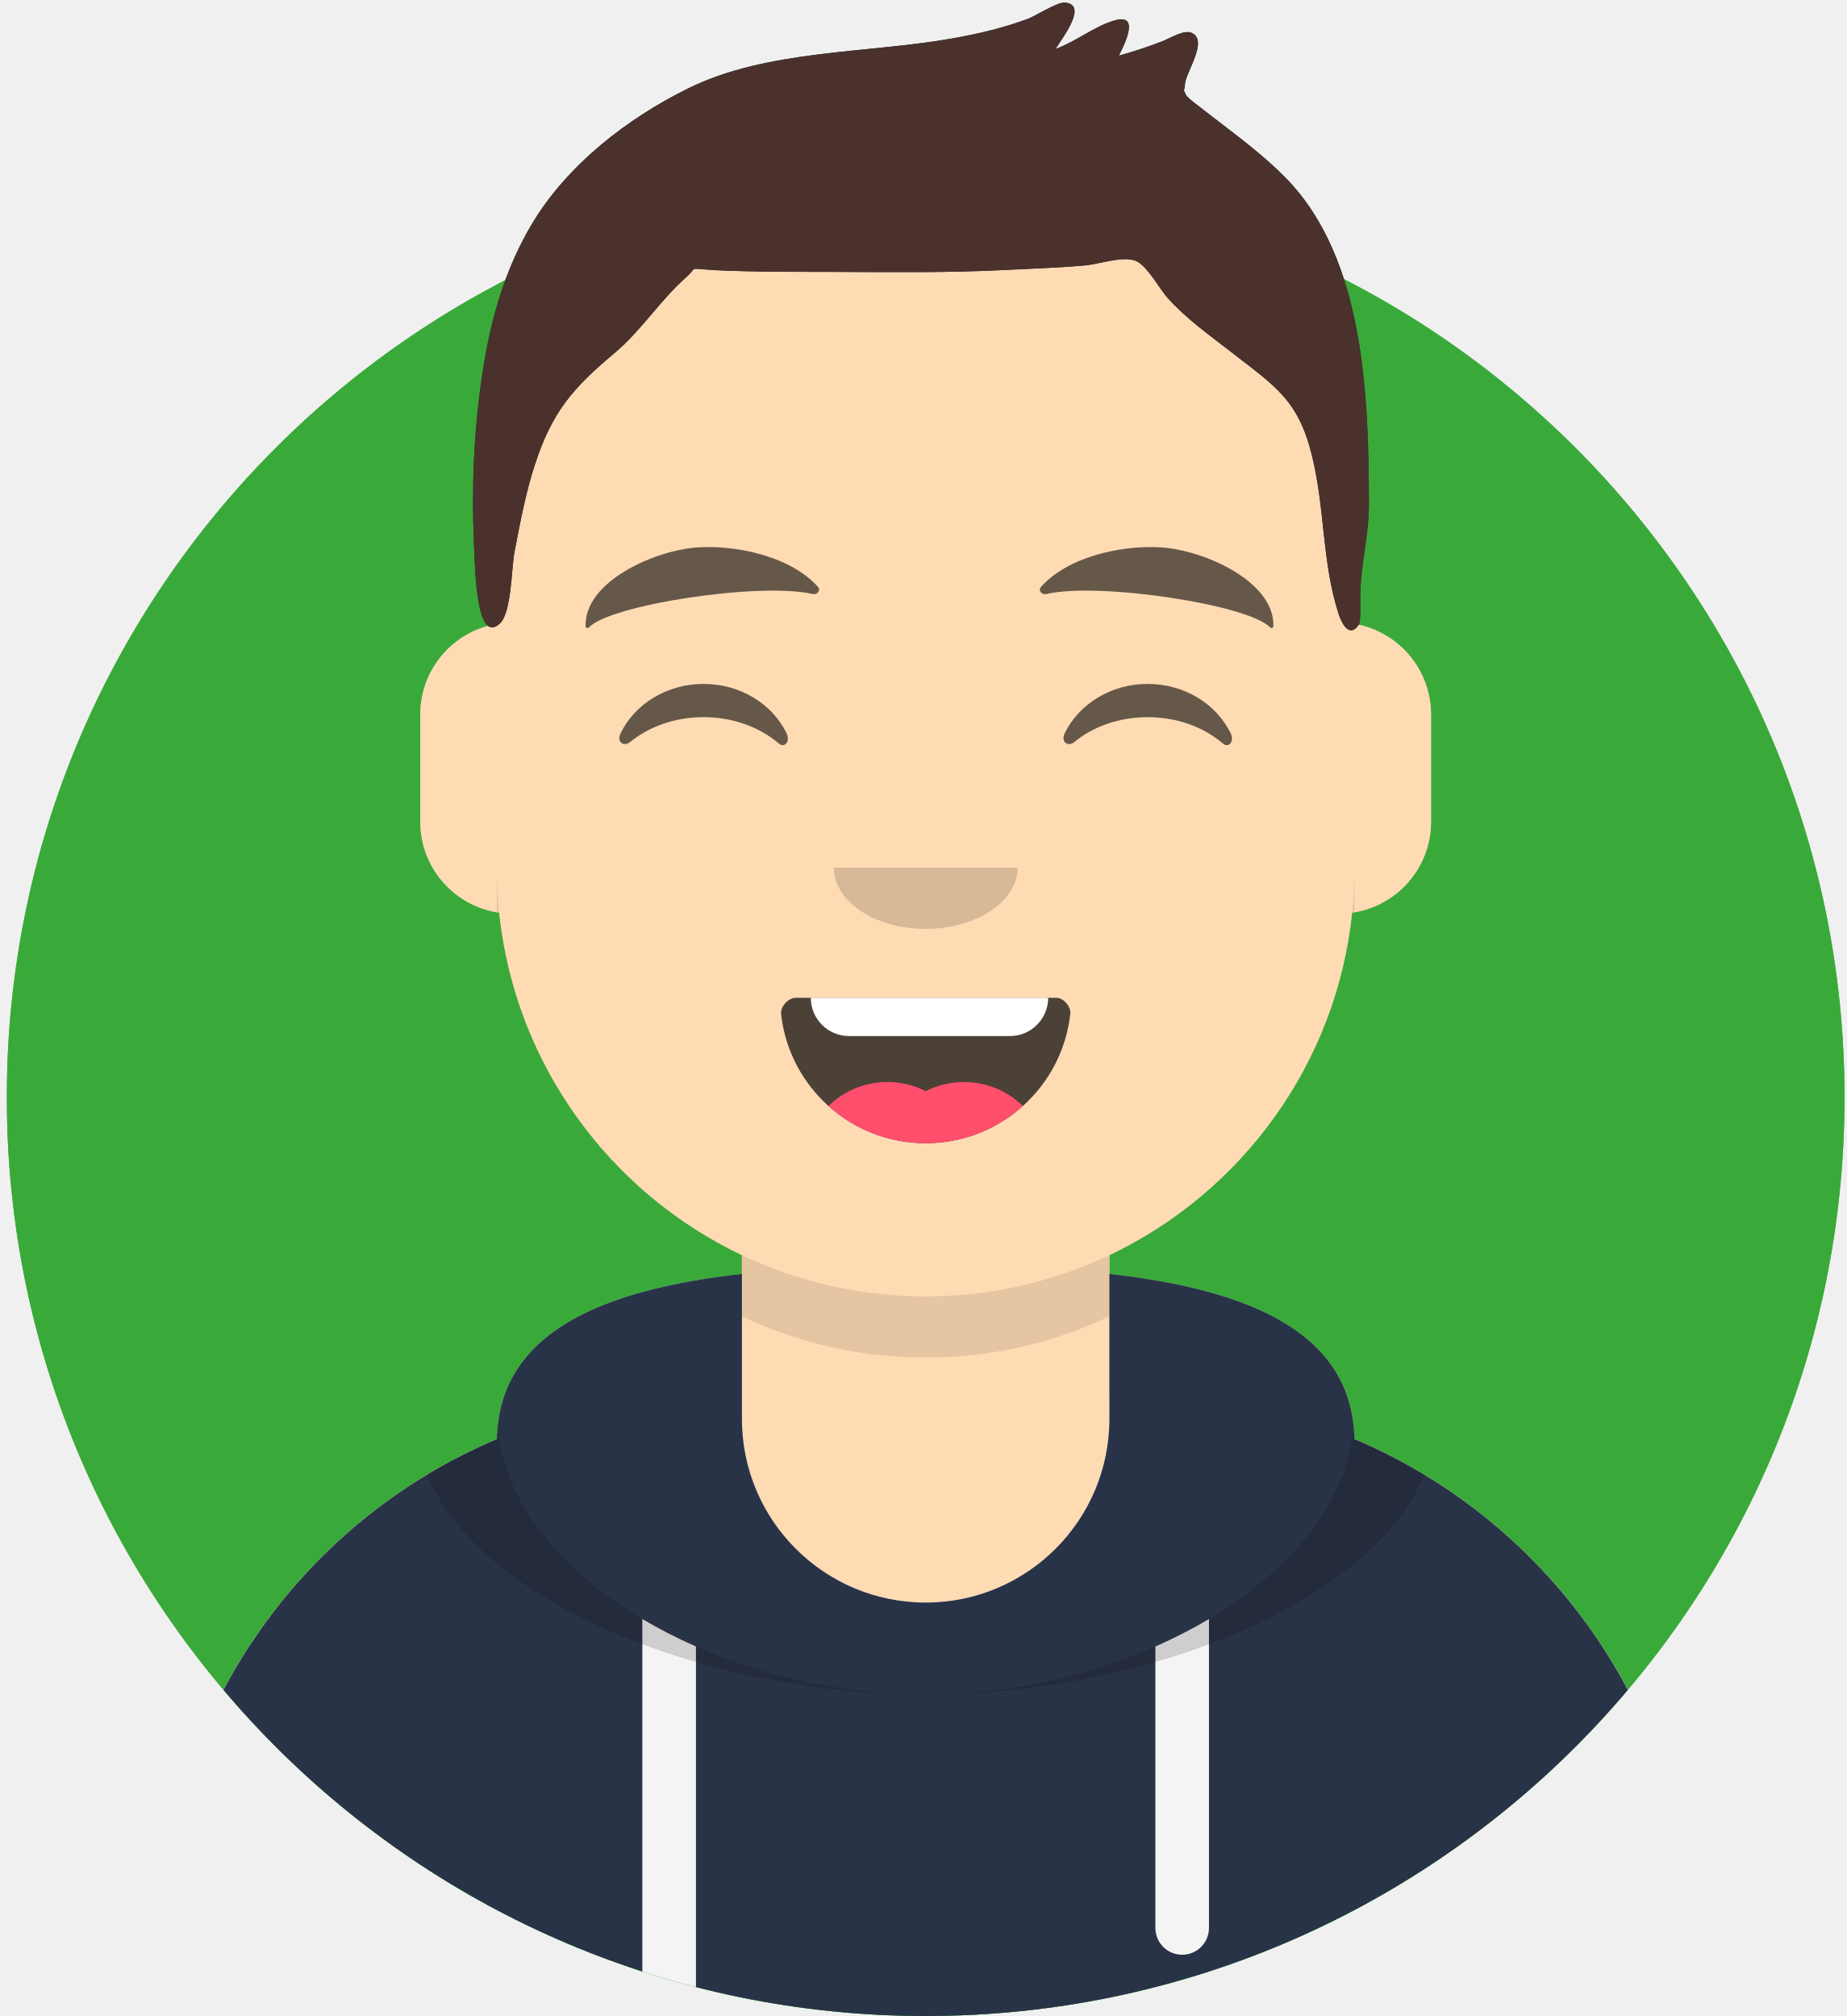
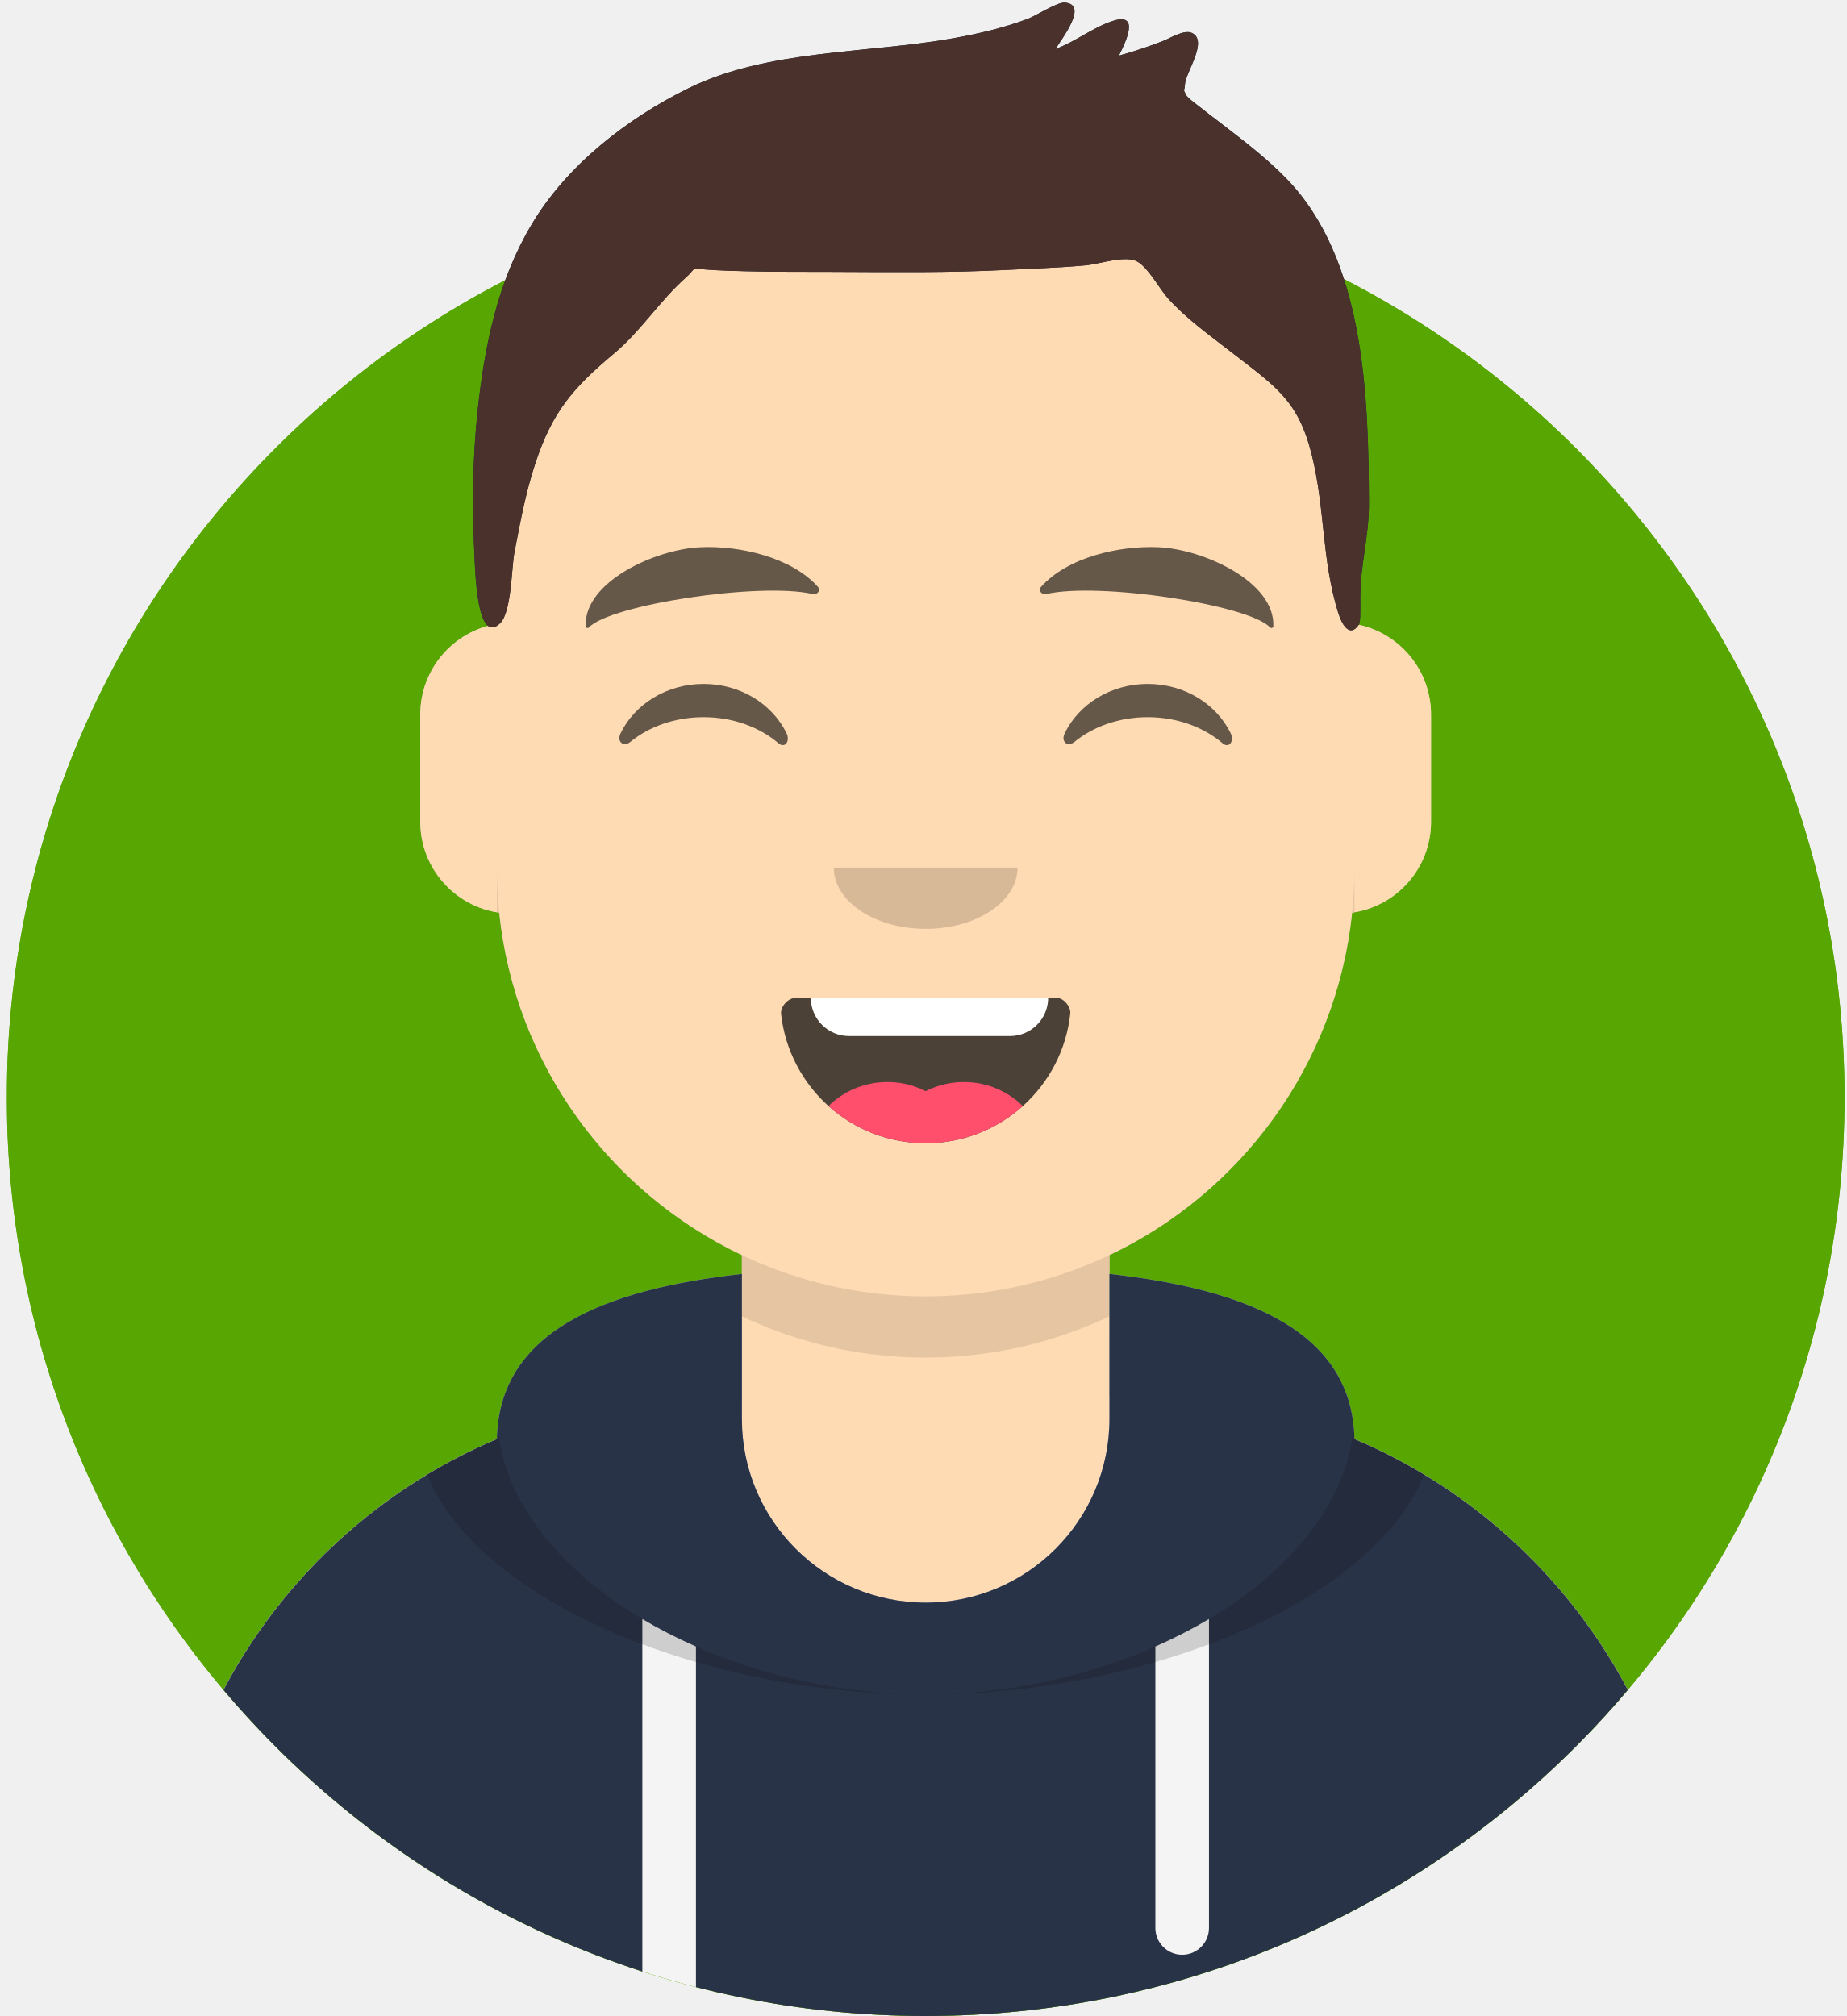
<svg xmlns="http://www.w3.org/2000/svg" xmlns:xlink="http://www.w3.org/1999/xlink" width="217px" height="237px" viewBox="0 0 217 237" version="1.1">
  <defs>
    <circle id="path-1" cx="108" cy="108" r="108" />
    <path d="M-3.19744231e-14,144 L-3.19744231e-14,-1.42108547e-14 L237.6,-1.42108547e-14 L237.6,144 L226.8,144 C226.8,203.647 178.447,252 118.8,252 C59.153,252 10.8,203.647 10.8,144 L10.8,144 L-3.19744231e-14,144 Z" id="path-3" />
    <path d="M90,0 C117.835,-5.11323436e-15 140.4,22.565 140.4,50.4 L140.401,55.949 C145.508,56.807 149.4,61.249 149.4,66.6 L149.4,79.2 C149.4,84.647 145.367,89.152 140.125,89.893 C138.265,107.718 127.114,122.78 111.601,130.149 L111.6,146.7 L115.2,146.7 C150.988,146.7 180,175.712 180,211.5 L180,219.6 L0,219.6 L0,211.5 C-4.38277231e-15,175.712 29.012,146.7 64.8,146.7 L68.4,146.7 L68.4,130.15 C52.886,122.78 41.735,107.718 39.875,89.893 C34.633,89.152 30.6,84.647 30.6,79.2 L30.6,66.6 C30.6,61.249 34.492,56.806 39.6,55.949 L39.6,50.4 C39.6,22.565 62.165,5.11323436e-15 90,0 Z" id="path-5" />
    <path d="M140.401,11.764 C156.691,13.587 169.2,18.597 169.2,31.569 L169.194,31.18 C192.467,41.01 208.8,64.047 208.8,90.9 L208.8,99 L28.8,99 L28.8,90.9 C28.8,64.047 45.133,41.01 68.406,31.18 C68.653,18.496 81.073,13.568 97.2,11.764 L97.2,28.8 C97.2,40.729 106.871,50.4 118.8,50.4 C130.729,50.4 140.4,40.729 140.4,28.8 L140.4,28.8 Z" id="path-7" />
    <path d="M31.606,13.615 C32.558,22.158 39.803,28.8 48.6,28.8 C57.424,28.8 64.687,22.117 65.603,13.536 C65.676,12.845 64.905,11.7 63.938,11.7 C50.534,11.7 40.264,11.7 33.378,11.7 C32.406,11.7 31.511,12.761 31.606,13.615 Z" id="path-9" />
    <rect id="path-11" x="0" y="0" width="237.6" height="252" />
    <path d="M118.135,20.928 C115.651,18.39 112.767,16.236 109.962,14.076 C109.343,13.6 108.715,13.135 108.109,12.641 C107.972,12.528 106.563,11.519 106.394,11.148 C105.988,10.254 106.224,10.95 106.28,9.884 C106.35,8.535 109.1,4.727 107.048,3.854 C106.146,3.47 104.536,4.492 103.67,4.83 C101.977,5.49 100.263,6.054 98.512,6.54 C99.351,4.869 100.95,1.524 97.944,2.419 C95.603,3.116 93.421,4.91 91.068,5.753 C91.847,4.477 94.96,0.523 92.147,0.302 C91.271,0.233 88.724,1.875 87.782,2.226 C84.959,3.275 82.075,3.953 79.111,4.487 C69.033,6.304 57.248,5.786 47.923,10.374 C40.735,13.911 33.636,19.4 29.484,26.389 C25.481,33.125 23.984,40.498 23.146,48.217 C22.532,53.882 22.482,59.738 22.769,65.424 C22.863,67.287 23.073,75.874 25.779,73.273 C27.127,71.978 27.117,66.745 27.457,64.974 C28.133,61.451 28.783,57.911 29.91,54.5 C31.895,48.49 34.238,45.687 39.184,41.547 C42.359,38.89 44.588,35.3 47.625,32.62 C48.99,31.416 47.949,31.542 50.143,31.7 C51.616,31.806 53.097,31.846 54.574,31.885 C57.99,31.974 61.412,31.951 64.829,31.963 C71.711,31.988 78.561,32.085 85.437,31.725 C88.492,31.565 91.556,31.478 94.603,31.195 C96.306,31.038 99.326,29.947 100.728,30.78 C102.01,31.543 103.342,34.034 104.263,35.054 C106.438,37.464 109.032,39.305 111.576,41.282 C116.881,45.403 119.559,46.98 121.17,53.421 C122.775,59.838 122.325,65.791 124.312,72.106 C124.662,73.217 125.586,75.13 126.726,73.415 C126.937,73.096 126.883,71.345 126.883,70.337 C126.883,66.27 127.913,63.218 127.9,59.123 C127.849,46.674 127.447,30.442 118.135,20.928 Z" id="path-13" />
  </defs>
  <g id="Website" stroke="none" stroke-width="1" fill="none" fill-rule="evenodd">
    <g id="mf-avatar" transform="translate(-10, -15)">
      <g id="Circle" transform="translate(10.8, 36)">
        <mask id="mask-2" fill="white">
          <use xlink:href="#path-1" />
        </mask>
-         <use id="Circle-Background" fill="#39aa39" xlink:href="#path-1" />
-         <g id="🖍-Circle-Color" mask="url(#mask-2)" fill="#39aa39">
+         <use id="Circle-Background" fill="#58a602" xlink:href="#path-1" />
+         <g id="🖍-Circle-Color" mask="url(#mask-2)" fill="#58a602">
          <rect id="🖍Color" x="0" y="0" width="216.445" height="216" />
        </g>
      </g>
      <mask id="mask-4" fill="white">
        <use xlink:href="#path-3" />
      </mask>
      <g id="Mask" />
      <g id="Avataaar" mask="url(#mask-4)">
        <g id="Body" transform="translate(28.8, 32.4)">
          <mask id="mask-6" fill="white">
            <use xlink:href="#path-5" />
          </mask>
          <use fill="#D0C6AC" xlink:href="#path-5" />
          <g id="Skin/👶🏻-05-Pale" mask="url(#mask-6)" fill="#FFDBB4">
            <g transform="translate(-28.8, 0)" id="Color">
              <rect x="0" y="0" width="238.384" height="220.355" />
            </g>
          </g>
          <path d="M39.6,84.6 C39.6,112.435 62.165,135 90,135 C117.835,135 140.4,112.435 140.4,84.6 L140.4,84.6 L140.4,91.8 C140.4,119.635 117.835,142.2 90,142.2 C62.165,142.2 39.6,119.635 39.6,91.8 Z" id="Neck-Shadow" fill-opacity="0.1" fill="#000000" mask="url(#mask-6)" />
        </g>
        <g id="Clothing/Hoodie" transform="translate(0, 153)">
          <mask id="mask-8" fill="white">
            <use xlink:href="#path-7" />
          </mask>
          <use id="Hoodie" fill="#B7C1DB" fill-rule="evenodd" xlink:href="#path-7" />
          <g id="Color/Palette/Slate" mask="url(#mask-8)" fill="#293347" fill-rule="evenodd">
            <rect id="🖍Color" x="0" y="0" width="238.491" height="99" />
          </g>
          <path d="M91.8,55.565 L91.8,99 L85.5,99 L85.499,52.335 C87.483,53.514 89.592,54.594 91.8,55.565 Z M152.101,52.334 L152.1,88.65 C152.1,90.39 150.69,91.8 148.95,91.8 C147.21,91.8 145.8,90.39 145.8,88.65 L145.801,55.565 C148.009,54.594 150.118,53.513 152.101,52.334 Z" id="Straps" fill="#F4F4F4" fill-rule="evenodd" mask="url(#mask-8)" />
          <path d="M155.733,11.451 C169.28,14.013 178.65,19.118 178.65,29.077 C178.65,46.818 148.916,61.2 118.8,61.2 C88.684,61.2 58.95,46.818 58.95,29.077 C58.95,19.118 68.32,14.013 81.867,11.451 C73.689,14.466 68.4,19.534 68.4,27.969 C68.4,46.322 93.439,61.2 118.8,61.2 C144.161,61.2 169.2,46.322 169.2,27.969 C169.2,19.71 164.13,14.679 156.241,11.642 Z" id="Shadow" fill-opacity="0.16" fill="#000000" fill-rule="evenodd" mask="url(#mask-8)" />
        </g>
        <g id="Face" transform="translate(68.4, 73.8)">
          <g id="Mouth/Smile" transform="translate(1.8, 46.8)">
            <mask id="mask-10" fill="white">
              <use xlink:href="#path-9" />
            </mask>
            <use id="Mouth" fill-opacity="0.7" fill="#000000" fill-rule="evenodd" xlink:href="#path-9" />
            <path d="M39.6,1.8 L58.5,1.8 C60.985,1.8 63,3.815 63,6.3 L63,11.7 C63,14.185 60.985,16.2 58.5,16.2 L39.6,16.2 C37.115,16.2 35.1,14.185 35.1,11.7 L35.1,6.3 C35.1,3.815 37.115,1.8 39.6,1.8 Z" id="Teeth" fill="#FFFFFF" fill-rule="evenodd" mask="url(#mask-10)" />
            <g id="Tongue" stroke-width="1" fill-rule="evenodd" mask="url(#mask-10)" fill="#FF4F6D">
              <g transform="translate(34.2, 21.6)">
                <circle cx="9.9" cy="9.9" r="9.9" />
                <circle cx="18.9" cy="9.9" r="9.9" />
              </g>
            </g>
          </g>
          <g id="Nose/Default" transform="translate(25.2, 36)" fill="#000000" fill-opacity="0.16">
            <path d="M14.4,7.2 C14.4,11.176 19.235,14.4 25.2,14.4 L25.2,14.4 C31.165,14.4 36,11.176 36,7.2" id="Nose" />
          </g>
          <g id="Eyes/Happy-😁" transform="translate(0, 7.2)" fill="#000000" fill-opacity="0.6">
            <path d="M14.544,20.203 C16.206,16.784 19.948,14.4 24.298,14.4 C28.632,14.4 32.363,16.767 34.034,20.166 C34.53,21.176 33.824,22.003 33.112,21.39 C30.906,19.494 27.773,18.309 24.298,18.309 C20.931,18.309 17.886,19.421 15.694,21.214 C14.892,21.87 14.058,21.203 14.544,20.203 Z" id="Squint" />
            <path d="M66.744,20.203 C68.406,16.784 72.148,14.4 76.498,14.4 C80.832,14.4 84.563,16.767 86.234,20.166 C86.73,21.176 86.024,22.003 85.312,21.39 C83.106,19.494 79.973,18.309 76.498,18.309 C73.131,18.309 70.086,19.421 67.894,21.214 C67.092,21.87 66.258,21.203 66.744,20.203 Z" id="Squint" />
          </g>
          <g id="Eyebrow/Natural/Default-Natural" fill="#000000" fill-opacity="0.6">
            <path d="M23.435,5.589 C18.25,6.285 10.164,10.805 10.84,16.036 C10.862,16.207 11.121,16.261 11.233,16.118 C13.471,13.248 30.774,9.033 37.075,9.913 C37.652,9.994 38.032,9.399 37.639,9.027 C34.269,5.845 28.08,4.961 23.435,5.589" id="Eyebrow" transform="translate(24.3, 10.8) rotate(5) translate(-24.3, -10.8) " />
            <path d="M76.535,5.589 C71.35,6.285 63.264,10.805 63.94,16.036 C63.962,16.207 64.221,16.261 64.333,16.118 C66.571,13.248 83.874,9.033 90.175,9.913 C90.752,9.994 91.132,9.399 90.739,9.027 C87.369,5.845 81.18,4.961 76.535,5.589" id="Eyebrow" transform="translate(77.4, 10.8) scale(-1, 1) rotate(5) translate(-77.4, -10.8) " />
          </g>
        </g>
        <g id="Top">
          <mask id="mask-12" fill="white">
            <use xlink:href="#path-11" />
          </mask>
          <g id="Mask" />
          <g mask="url(#mask-12)">
            <g transform="translate(43, 15)">
              <mask id="mask-14" fill="white">
                <use xlink:href="#path-13" />
              </mask>
              <use id="Short-Hair" stroke="none" fill="#1F3140" fill-rule="evenodd" xlink:href="#path-13" />
              <g id="Color/Hair/Brown-Dark" stroke="none" fill="none" mask="url(#mask-14)" fill-rule="evenodd">
                <g transform="translate(-43.1, -15)" fill="#4A312C" id="Color">
                  <rect x="0" y="0" width="239.107" height="252.406" />
                </g>
              </g>
            </g>
          </g>
        </g>
      </g>
    </g>
  </g>
</svg>
